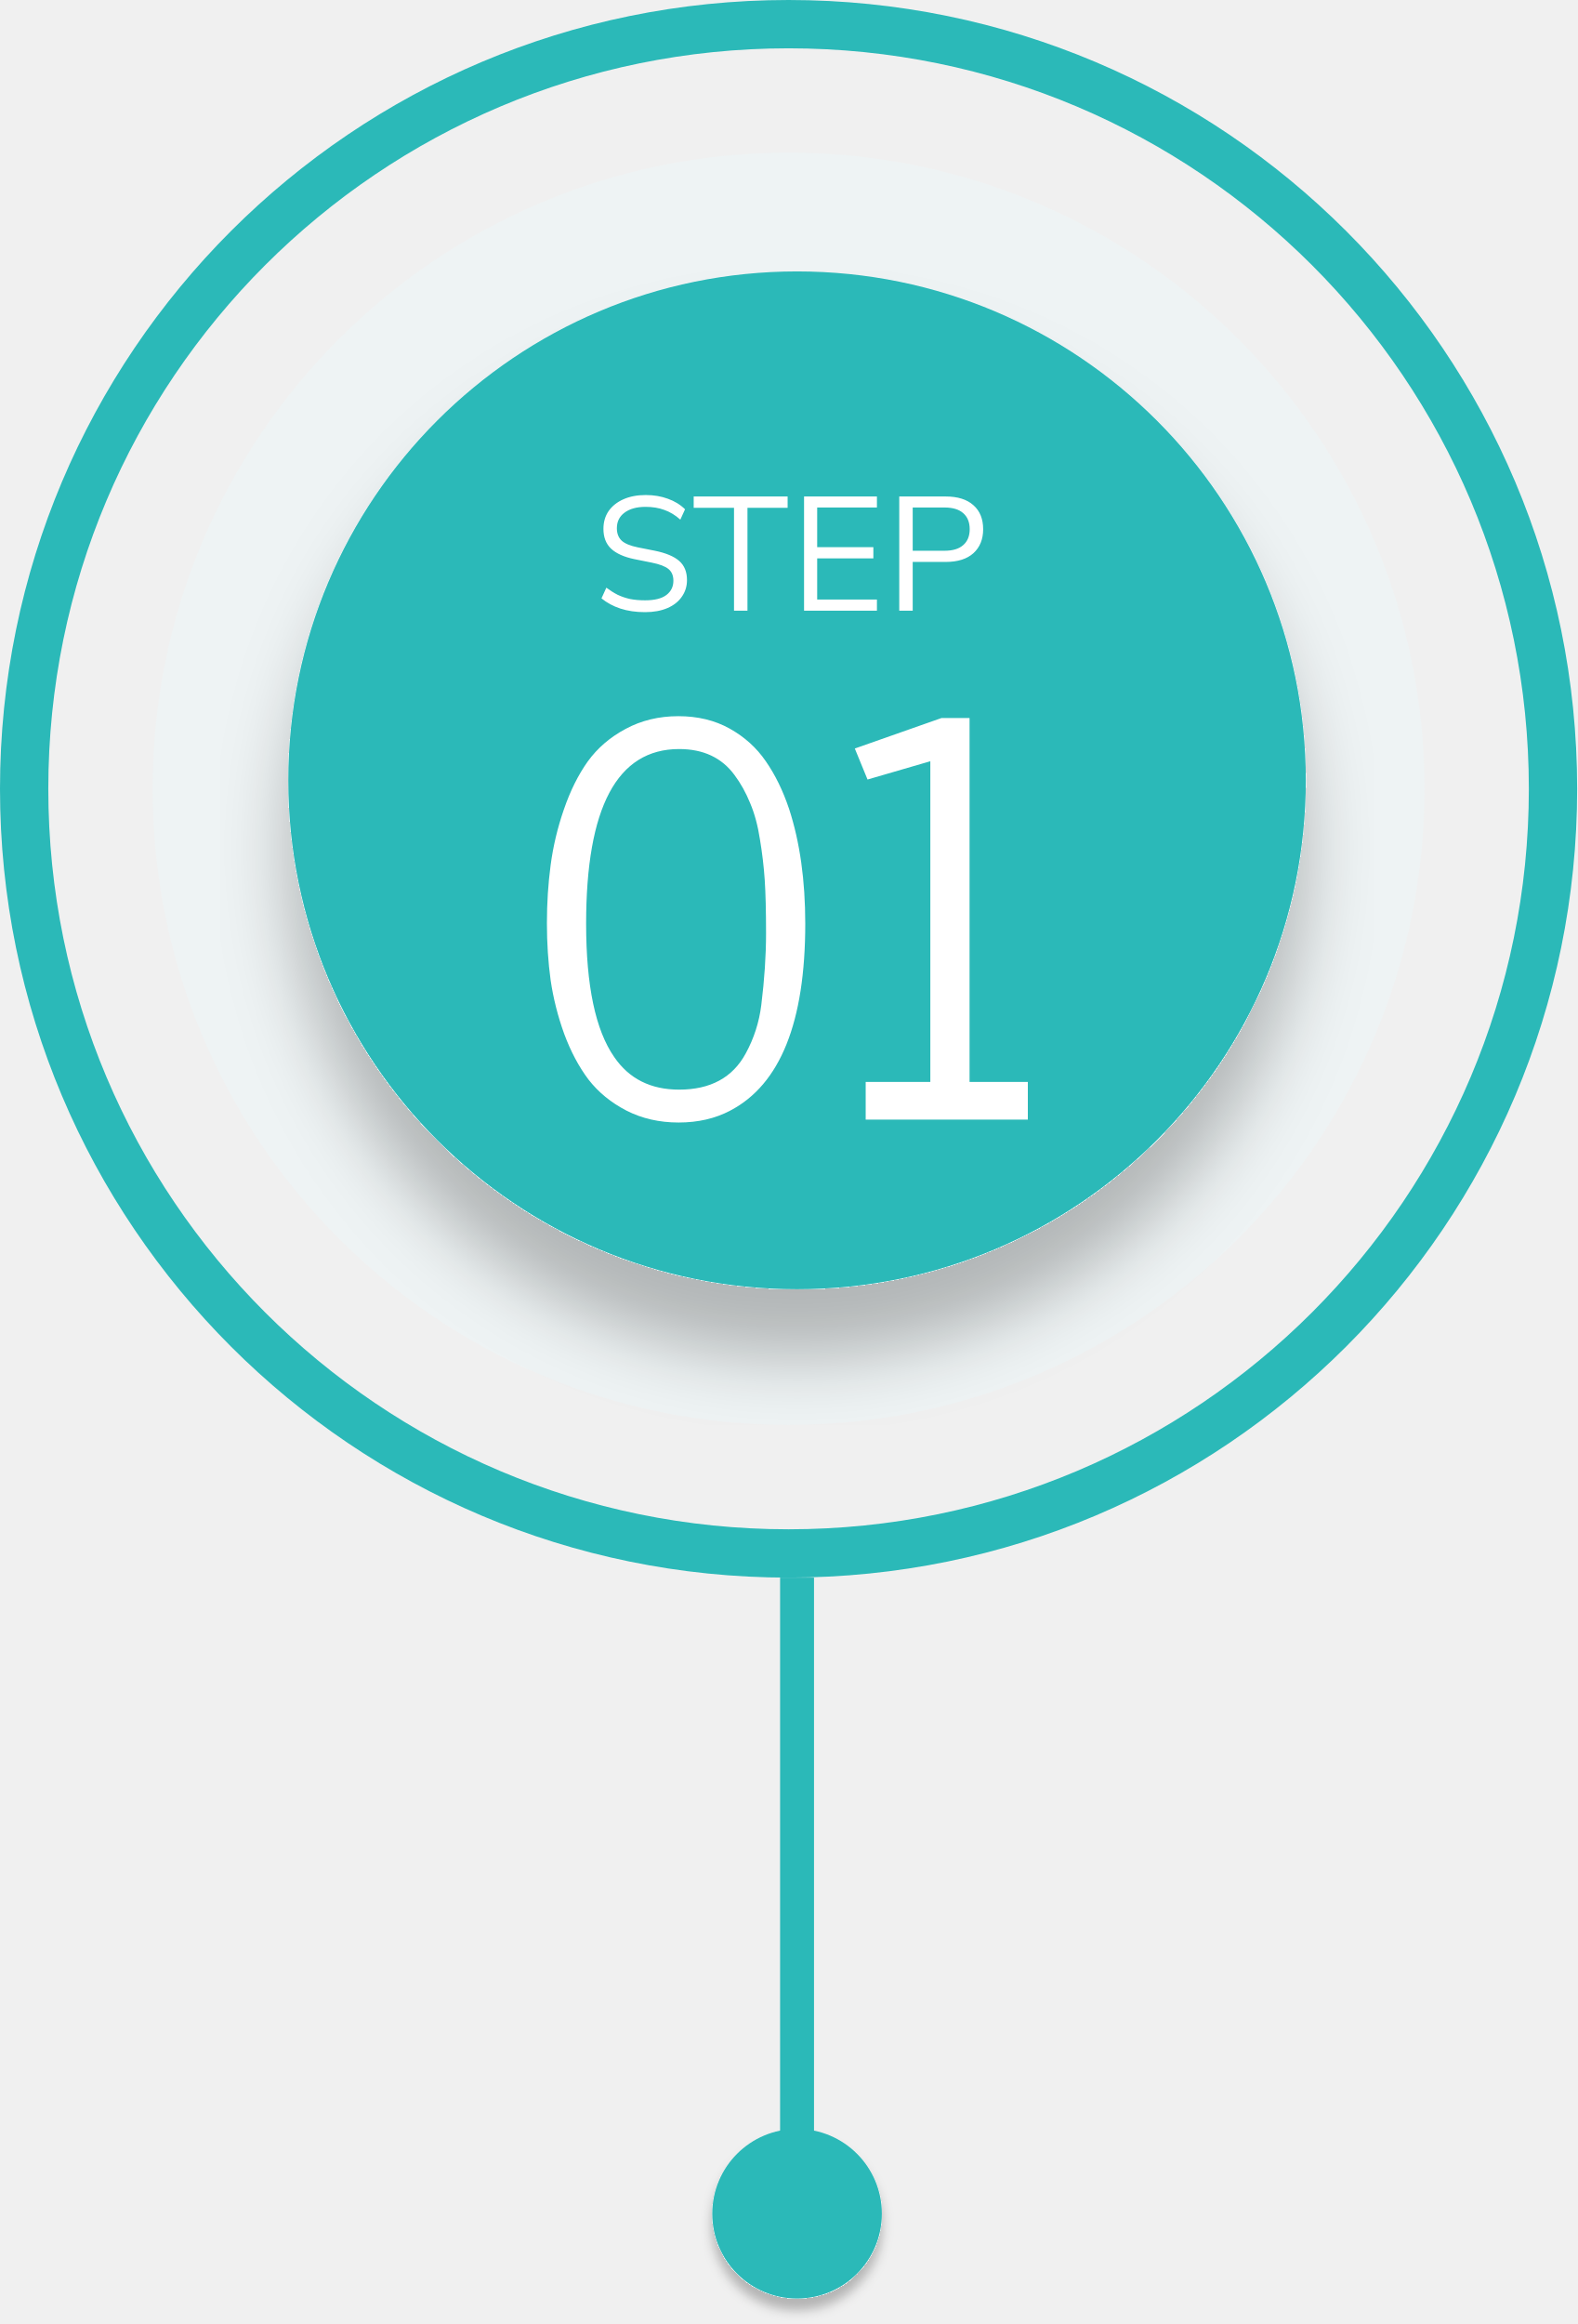
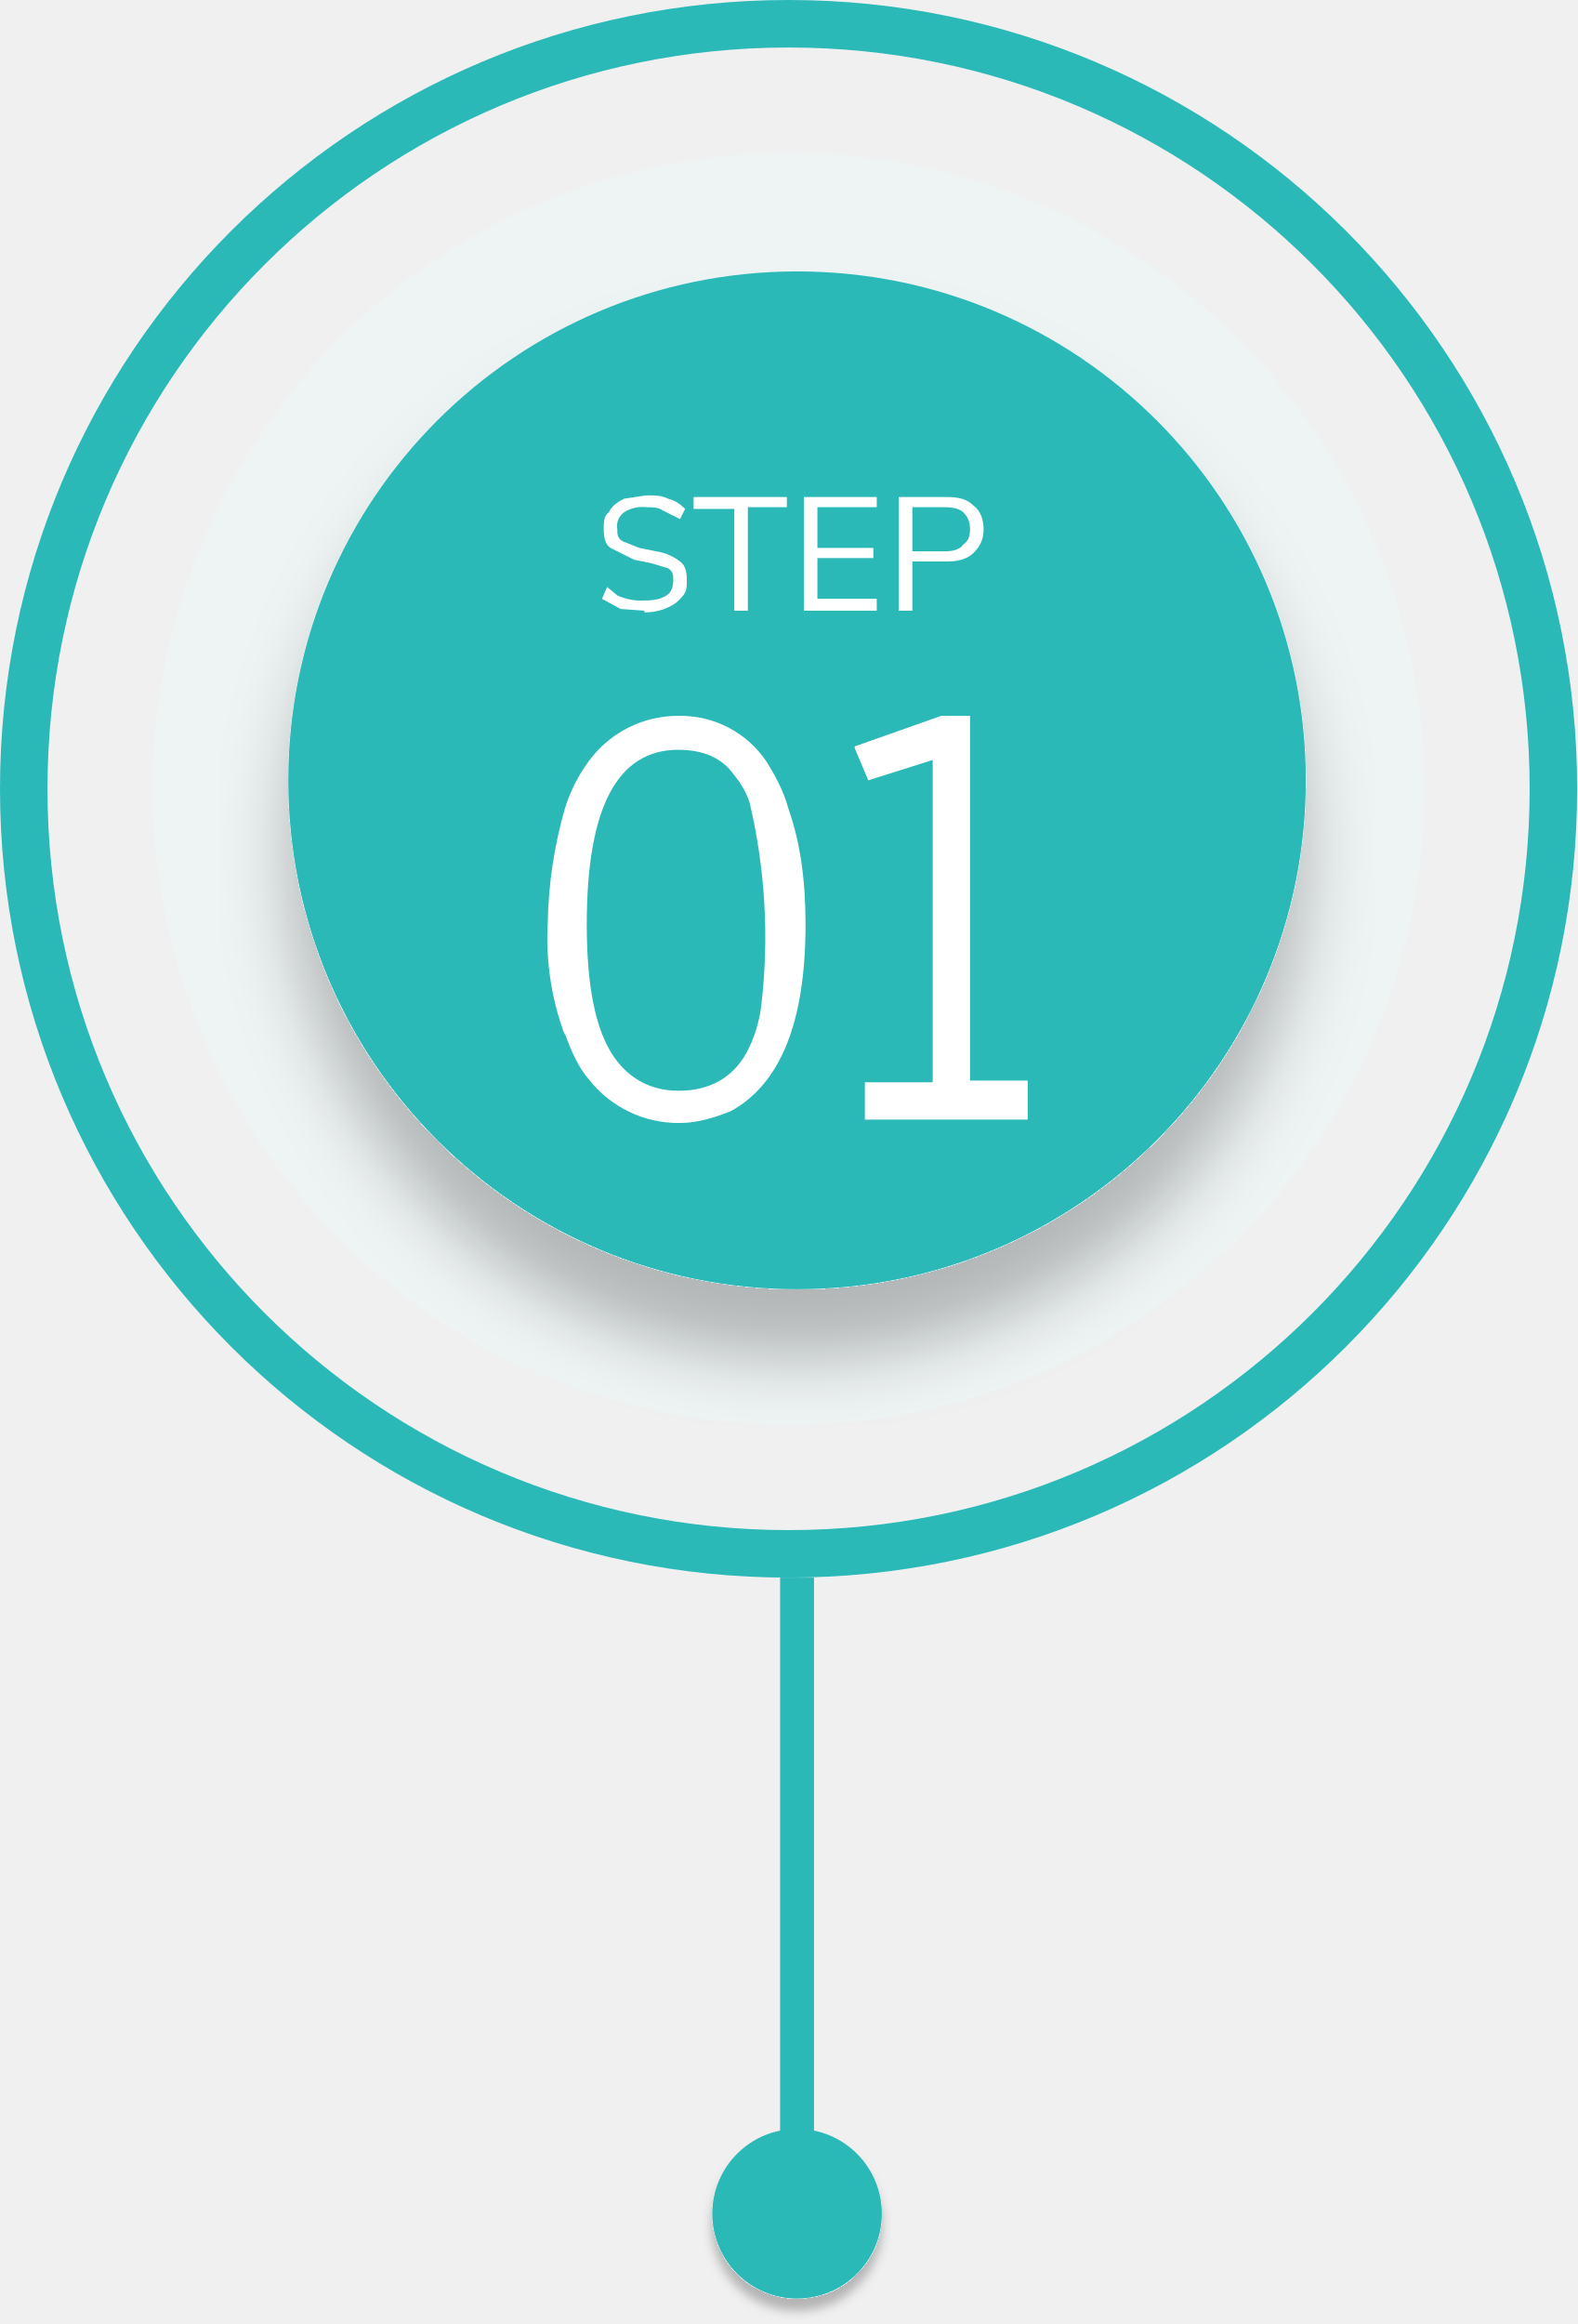
- <svg xmlns="http://www.w3.org/2000/svg" width="93" height="137" viewBox="0 0 93 137" fill="none">
-   <g filter="url(#filter0_d_966_5086)">
+ <svg xmlns="http://www.w3.org/2000/svg" width="93" height="137" fill="none">
+   <g filter="url(#a)">
    <circle cx="47" cy="130.5" r="5" transform="rotate(180 47 130.5)" fill="#2BB9B8" />
  </g>
  <circle cx="46.5" cy="46.5" r="37.5" transform="rotate(180 46.5 46.5)" fill="#EEF3F4" />
-   <path d="M0 46.5C0 20.819 20.819 0 46.5 0C72.181 0 93 20.819 93 46.5C93 72.181 72.181 93 46.5 93C20.819 93 0 72.181 0 46.5ZM90.152 46.5C90.152 22.392 70.608 2.848 46.5 2.848C22.392 2.848 2.848 22.392 2.848 46.5C2.848 70.608 22.392 90.152 46.5 90.152C70.608 90.152 90.152 70.608 90.152 46.5Z" fill="#2BB9B8" />
-   <g filter="url(#filter1_d_966_5086)">
+   <path d="M0 46.5a46.5 46.5 0 1 1 93 0 46.5 46.5 0 0 1-93 0Zm90.2 0a43.7 43.7 0 1 0-87.4 0 43.7 43.7 0 0 0 87.4 0Z" fill="#2BB9B8" />
+   <g filter="url(#b)">
    <circle cx="47" cy="46" r="30" transform="rotate(180 47 46)" fill="#2BB9B8" />
  </g>
-   <path d="M38.037 36.086C37.495 36.086 37.012 36.016 36.585 35.876C36.159 35.736 35.786 35.535 35.468 35.274L35.754 34.644C35.977 34.809 36.2 34.95 36.423 35.064C36.652 35.172 36.897 35.255 37.158 35.312C37.419 35.363 37.712 35.389 38.037 35.389C38.603 35.389 39.023 35.284 39.297 35.074C39.571 34.864 39.708 34.584 39.708 34.233C39.708 33.934 39.612 33.705 39.421 33.546C39.23 33.387 38.896 33.259 38.419 33.164L37.416 32.963C36.798 32.836 36.337 32.629 36.031 32.343C35.732 32.056 35.583 31.668 35.583 31.178C35.583 30.776 35.684 30.426 35.888 30.127C36.098 29.828 36.391 29.596 36.767 29.43C37.142 29.265 37.578 29.182 38.075 29.182C38.552 29.182 38.988 29.255 39.383 29.401C39.778 29.541 40.115 29.748 40.395 30.022L40.118 30.633C39.819 30.366 39.504 30.175 39.173 30.06C38.848 29.939 38.479 29.879 38.065 29.879C37.543 29.879 37.13 29.994 36.824 30.223C36.525 30.445 36.375 30.751 36.375 31.139C36.375 31.451 36.471 31.697 36.662 31.875C36.853 32.047 37.168 32.177 37.607 32.266L38.619 32.467C39.269 32.6 39.746 32.801 40.052 33.068C40.357 33.336 40.51 33.711 40.51 34.195C40.51 34.564 40.408 34.892 40.204 35.179C40.007 35.465 39.724 35.688 39.355 35.847C38.985 36.006 38.546 36.086 38.037 36.086ZM43.283 36V29.936H40.905V29.268H46.444V29.936H44.076V36H43.283ZM47.413 36V29.268H51.71V29.917H48.187V32.257H51.5V32.916H48.187V35.341H51.71V36H47.413ZM53.027 36V29.268H55.768C56.474 29.268 57.019 29.44 57.401 29.783C57.783 30.121 57.974 30.592 57.974 31.197C57.974 31.789 57.783 32.26 57.401 32.61C57.019 32.954 56.474 33.126 55.768 33.126H53.82V36H53.027ZM53.82 32.467H55.691C56.182 32.467 56.551 32.355 56.799 32.133C57.054 31.91 57.181 31.598 57.181 31.197C57.181 30.789 57.054 30.474 56.799 30.251C56.551 30.029 56.182 29.917 55.691 29.917H53.82V32.467Z" fill="white" />
-   <path d="M33.266 60.938C32.891 59.896 32.625 58.844 32.469 57.781C32.323 56.719 32.25 55.599 32.25 54.422C32.25 53.234 32.323 52.094 32.469 51C32.615 49.896 32.875 48.802 33.25 47.719C33.625 46.625 34.094 45.682 34.656 44.891C35.229 44.099 35.974 43.458 36.891 42.969C37.818 42.469 38.854 42.219 40 42.219C41.146 42.219 42.156 42.464 43.031 42.953C43.906 43.443 44.615 44.083 45.156 44.875C45.708 45.667 46.167 46.604 46.531 47.688C47.167 49.635 47.484 51.891 47.484 54.453C47.484 60.255 46.01 63.927 43.062 65.469C42.177 65.938 41.161 66.172 40.016 66.172C38.88 66.172 37.854 65.938 36.938 65.469C36.031 65 35.286 64.391 34.703 63.641C34.13 62.88 33.651 61.979 33.266 60.938ZM34.562 54.453C34.562 58.109 35.115 60.729 36.219 62.312C37.094 63.594 38.37 64.234 40.047 64.234C41.891 64.234 43.198 63.526 43.969 62.109C44.458 61.214 44.766 60.26 44.891 59.25C45.078 57.74 45.172 56.328 45.172 55.016C45.172 53.703 45.146 52.656 45.094 51.875C45.042 51.094 44.948 50.297 44.812 49.484C44.688 48.672 44.495 47.958 44.234 47.344C43.984 46.729 43.677 46.177 43.312 45.688C42.562 44.667 41.474 44.156 40.047 44.156C36.391 44.156 34.562 47.589 34.562 54.453ZM50.406 44.125L55.516 42.328H57.172V63.781H60.609V66H51.047V63.781H54.859V44.875L51.156 45.953L50.406 44.125Z" fill="white" />
-   <line x1="47" y1="93" x2="47" y2="127" stroke="#2BB9B8" stroke-width="2" />
+   <path d="m38 36-1.4-.1-1.1-.6.3-.7.6.5a3.4 3.4 0 0 0 1.6.3c.6 0 1-.1 1.3-.3.3-.2.4-.5.4-.9 0-.3 0-.5-.3-.7l-1-.3-1-.2-1.4-.7c-.3-.2-.4-.6-.4-1.1 0-.4 0-.8.3-1 .2-.4.5-.6.9-.8l1.3-.2c.5 0 .9 0 1.3.2.4.1.7.3 1 .6l-.3.6-1-.5c-.3-.2-.6-.2-1-.2a2 2 0 0 0-1.3.3 1 1 0 0 0-.4 1c0 .3 0 .5.3.7l1 .4 1 .2c.6.1 1 .3 1.4.6.3.2.4.6.4 1.1 0 .4 0 .7-.3 1a2 2 0 0 1-.8.6c-.4.2-.9.3-1.4.3Zm5.3 0v-6h-2.4v-.7h5.5v.6h-2.3V36h-.8Zm4.1 0v-6.7h4.3v.6h-3.5v2.4h3.3v.6h-3.3v2.4h3.5v.7h-4.3Zm5.6 0v-6.7h2.8c.7 0 1.2.1 1.6.5.4.3.6.8.6 1.4 0 .6-.2 1-.6 1.4-.4.4-1 .5-1.6.5h-2V36H53Zm.8-3.5h1.9c.5 0 .9-.1 1.1-.4.3-.2.4-.5.4-.9s-.1-.7-.4-1c-.2-.2-.6-.3-1.1-.3h-1.9v2.6ZM33.3 61a16.3 16.3 0 0 1-1-6.6 25.9 25.9 0 0 1 1-6.7c.3-1 .8-2 1.4-2.8a6.5 6.5 0 0 1 5.3-2.7 6.1 6.1 0 0 1 5.2 2.7c.5.8 1 1.7 1.3 2.8.7 2 1 4.2 1 6.8 0 5.8-1.5 9.4-4.4 11-1 .4-2 .7-3 .7a6.7 6.7 0 0 1-5.4-2.6c-.6-.7-1-1.6-1.4-2.7Zm1.3-6.5c0 3.6.5 6.2 1.6 7.8.9 1.3 2.2 2 3.8 2 1.9 0 3.2-.8 4-2.2a8 8 0 0 0 .9-2.9 34.5 34.5 0 0 0-.7-11.9c-.2-.6-.5-1.1-.9-1.6-.7-1-1.8-1.5-3.3-1.5-3.6 0-5.4 3.4-5.4 10.3ZM50.4 44l5.1-1.8h1.7v21.5h3.4V66H51v-2.2H55v-19L51.2 46l-.8-1.9Z" fill="#fff" />
+   <path stroke="#2BB9B8" stroke-width="2" d="M47 93v34" />
  <defs>
-     <filter id="filter0_d_966_5086" x="41.333" y="125.5" width="11.333" height="11.333" filterUnits="userSpaceOnUse" color-interpolation-filters="sRGB">
+     <filter id="a" x="41.3" y="125.5" width="11.3" height="11.3" filterUnits="userSpaceOnUse" color-interpolation-filters="sRGB">
      <feFlood flood-opacity="0" result="BackgroundImageFix" />
-       <feColorMatrix in="SourceAlpha" type="matrix" values="0 0 0 0 0 0 0 0 0 0 0 0 0 0 0 0 0 0 127 0" result="hardAlpha" />
-       <feOffset dy="0.667" />
-       <feGaussianBlur stdDeviation="0.333" />
+       <feColorMatrix in="SourceAlpha" values="0 0 0 0 0 0 0 0 0 0 0 0 0 0 0 0 0 0 127 0" result="hardAlpha" />
+       <feOffset dy=".7" />
+       <feGaussianBlur stdDeviation=".3" />
      <feComposite in2="hardAlpha" operator="out" />
-       <feColorMatrix type="matrix" values="0 0 0 0 0 0 0 0 0 0 0 0 0 0 0 0 0 0 0.25 0" />
-       <feBlend mode="normal" in2="BackgroundImageFix" result="effect1_dropShadow_966_5086" />
-       <feBlend mode="normal" in="SourceGraphic" in2="effect1_dropShadow_966_5086" result="shape" />
+       <feColorMatrix values="0 0 0 0 0 0 0 0 0 0 0 0 0 0 0 0 0 0 0.25 0" />
+       <feBlend in2="BackgroundImageFix" result="effect1_dropShadow_966_5086" />
+       <feBlend in="SourceGraphic" in2="effect1_dropShadow_966_5086" result="shape" />
    </filter>
-     <filter id="filter1_d_966_5086" x="13" y="16" width="68" height="68" filterUnits="userSpaceOnUse" color-interpolation-filters="sRGB">
+     <filter id="b" x="13" y="16" width="68" height="68" filterUnits="userSpaceOnUse" color-interpolation-filters="sRGB">
      <feFlood flood-opacity="0" result="BackgroundImageFix" />
-       <feColorMatrix in="SourceAlpha" type="matrix" values="0 0 0 0 0 0 0 0 0 0 0 0 0 0 0 0 0 0 127 0" result="hardAlpha" />
+       <feColorMatrix in="SourceAlpha" values="0 0 0 0 0 0 0 0 0 0 0 0 0 0 0 0 0 0 127 0" result="hardAlpha" />
      <feOffset dy="4" />
      <feGaussianBlur stdDeviation="2" />
      <feComposite in2="hardAlpha" operator="out" />
-       <feColorMatrix type="matrix" values="0 0 0 0 0 0 0 0 0 0 0 0 0 0 0 0 0 0 0.25 0" />
-       <feBlend mode="normal" in2="BackgroundImageFix" result="effect1_dropShadow_966_5086" />
-       <feBlend mode="normal" in="SourceGraphic" in2="effect1_dropShadow_966_5086" result="shape" />
+       <feColorMatrix values="0 0 0 0 0 0 0 0 0 0 0 0 0 0 0 0 0 0 0.25 0" />
+       <feBlend in2="BackgroundImageFix" result="effect1_dropShadow_966_5086" />
+       <feBlend in="SourceGraphic" in2="effect1_dropShadow_966_5086" result="shape" />
    </filter>
  </defs>
</svg>
